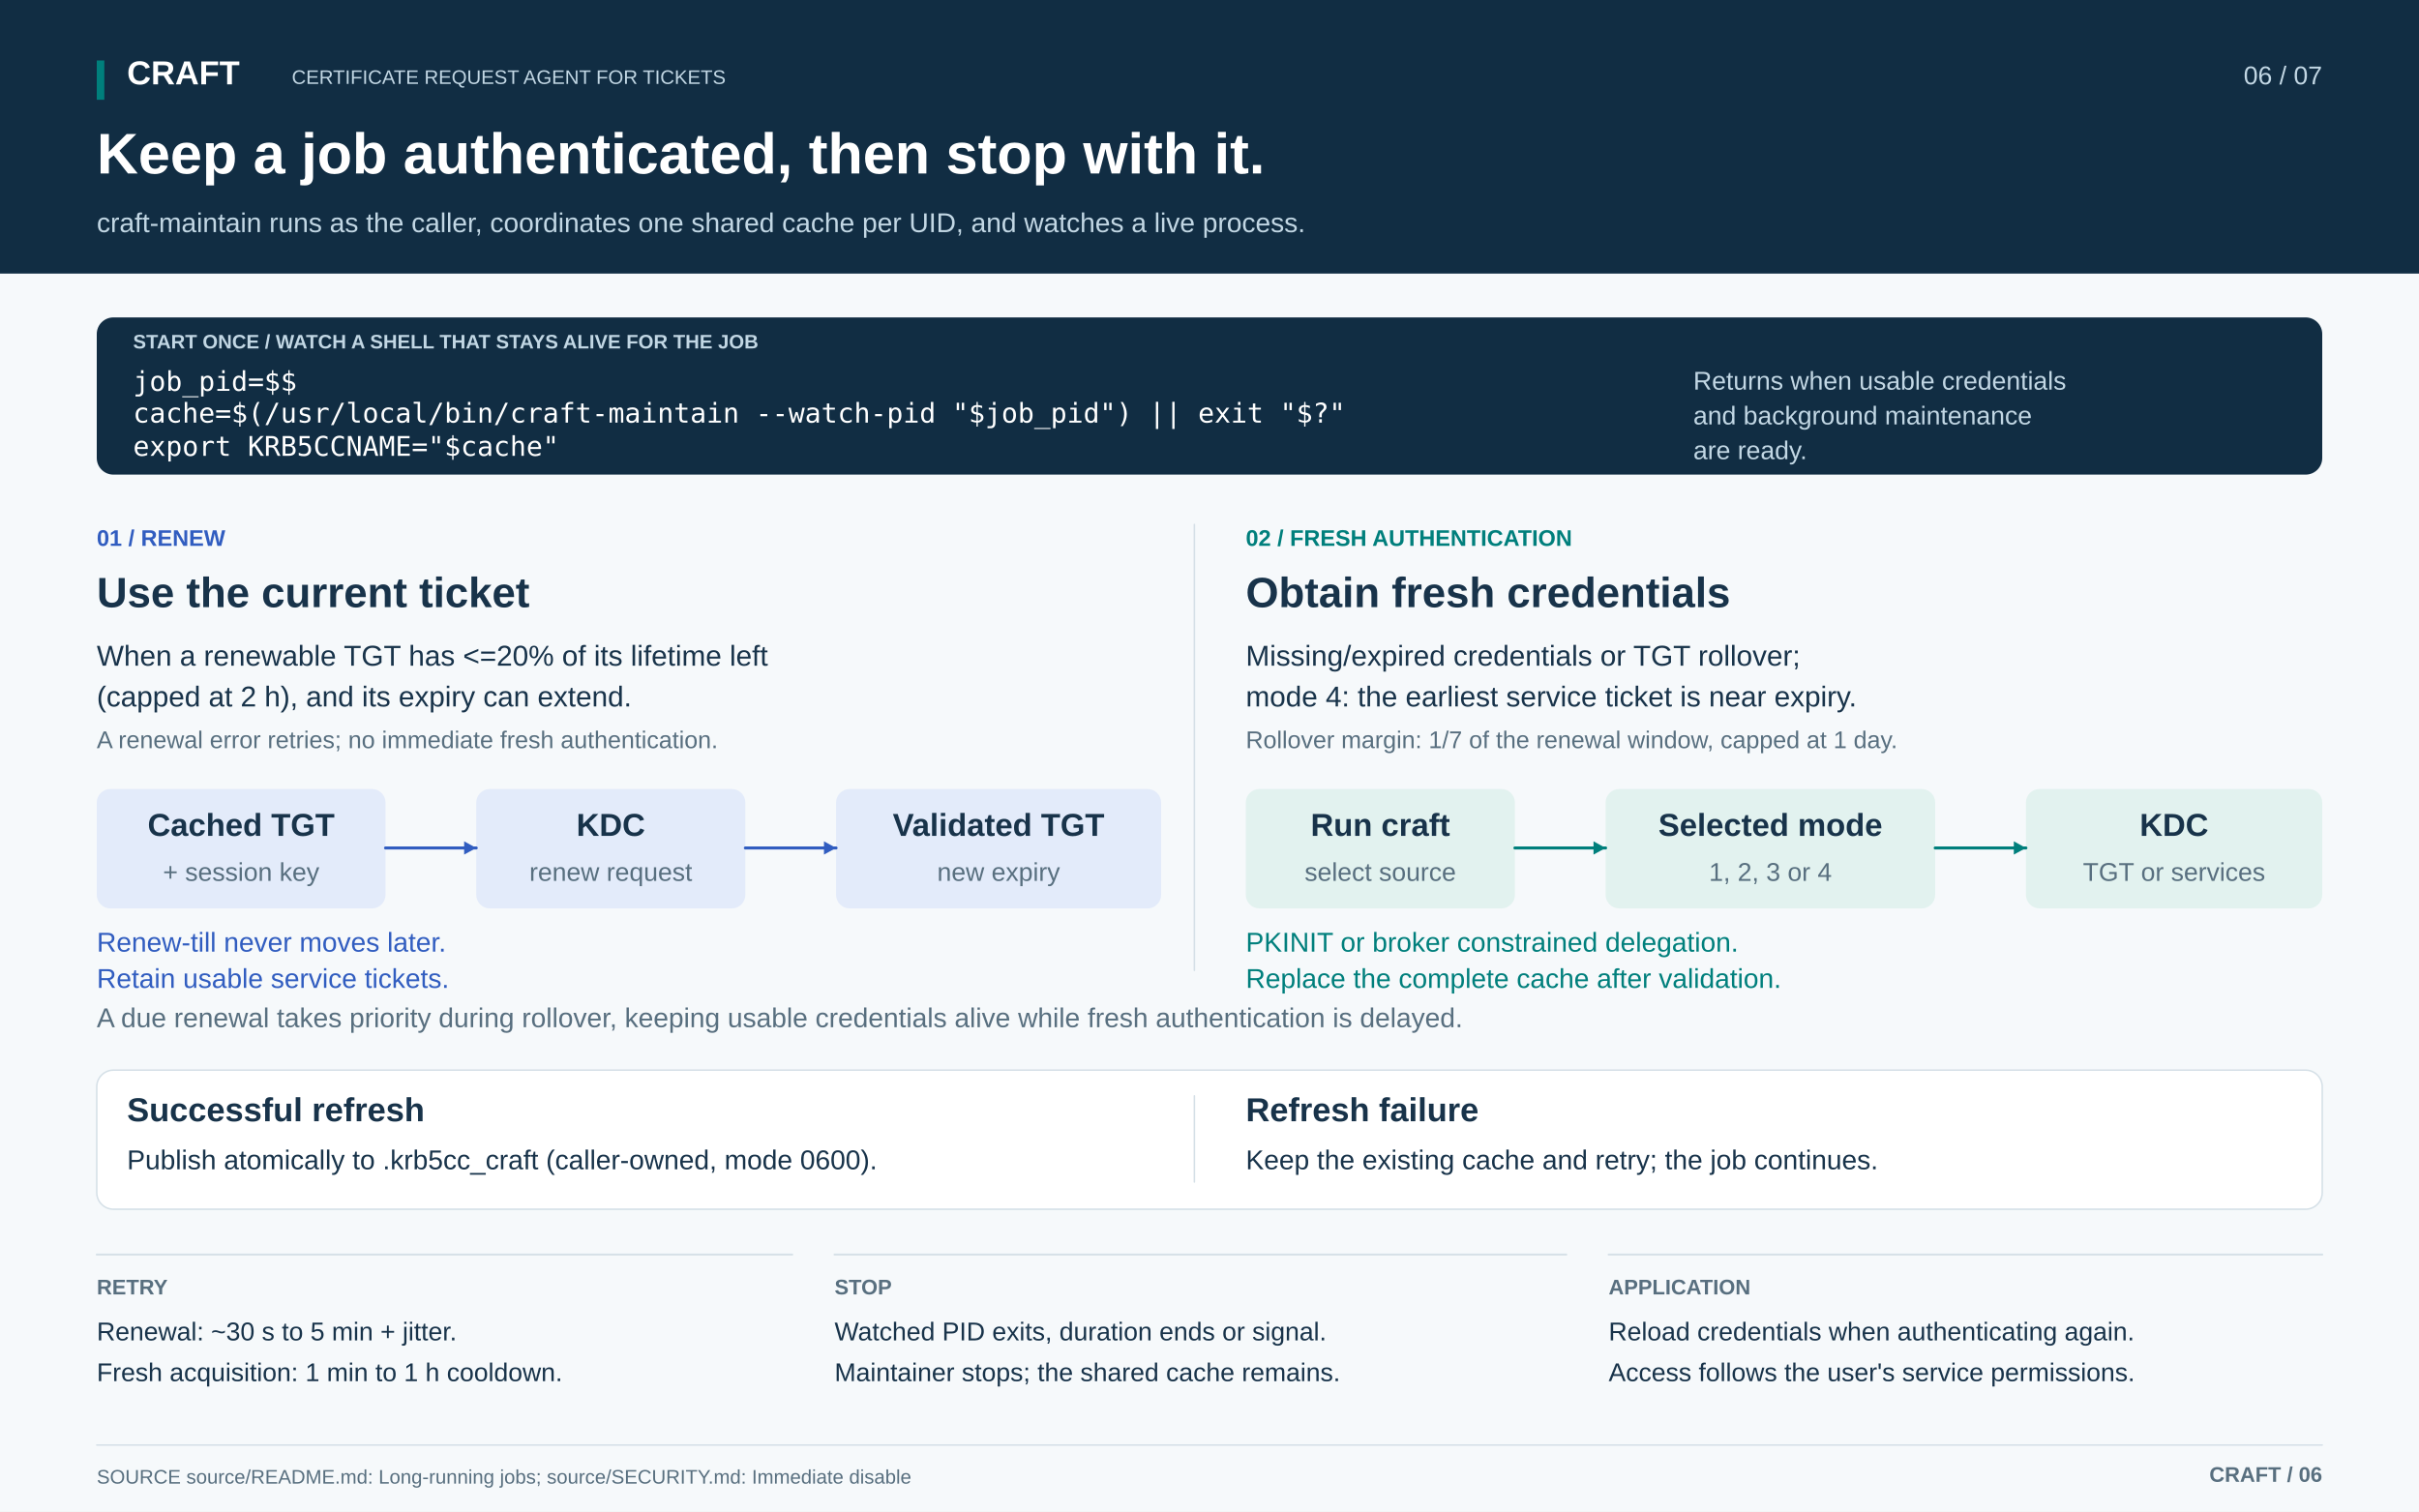
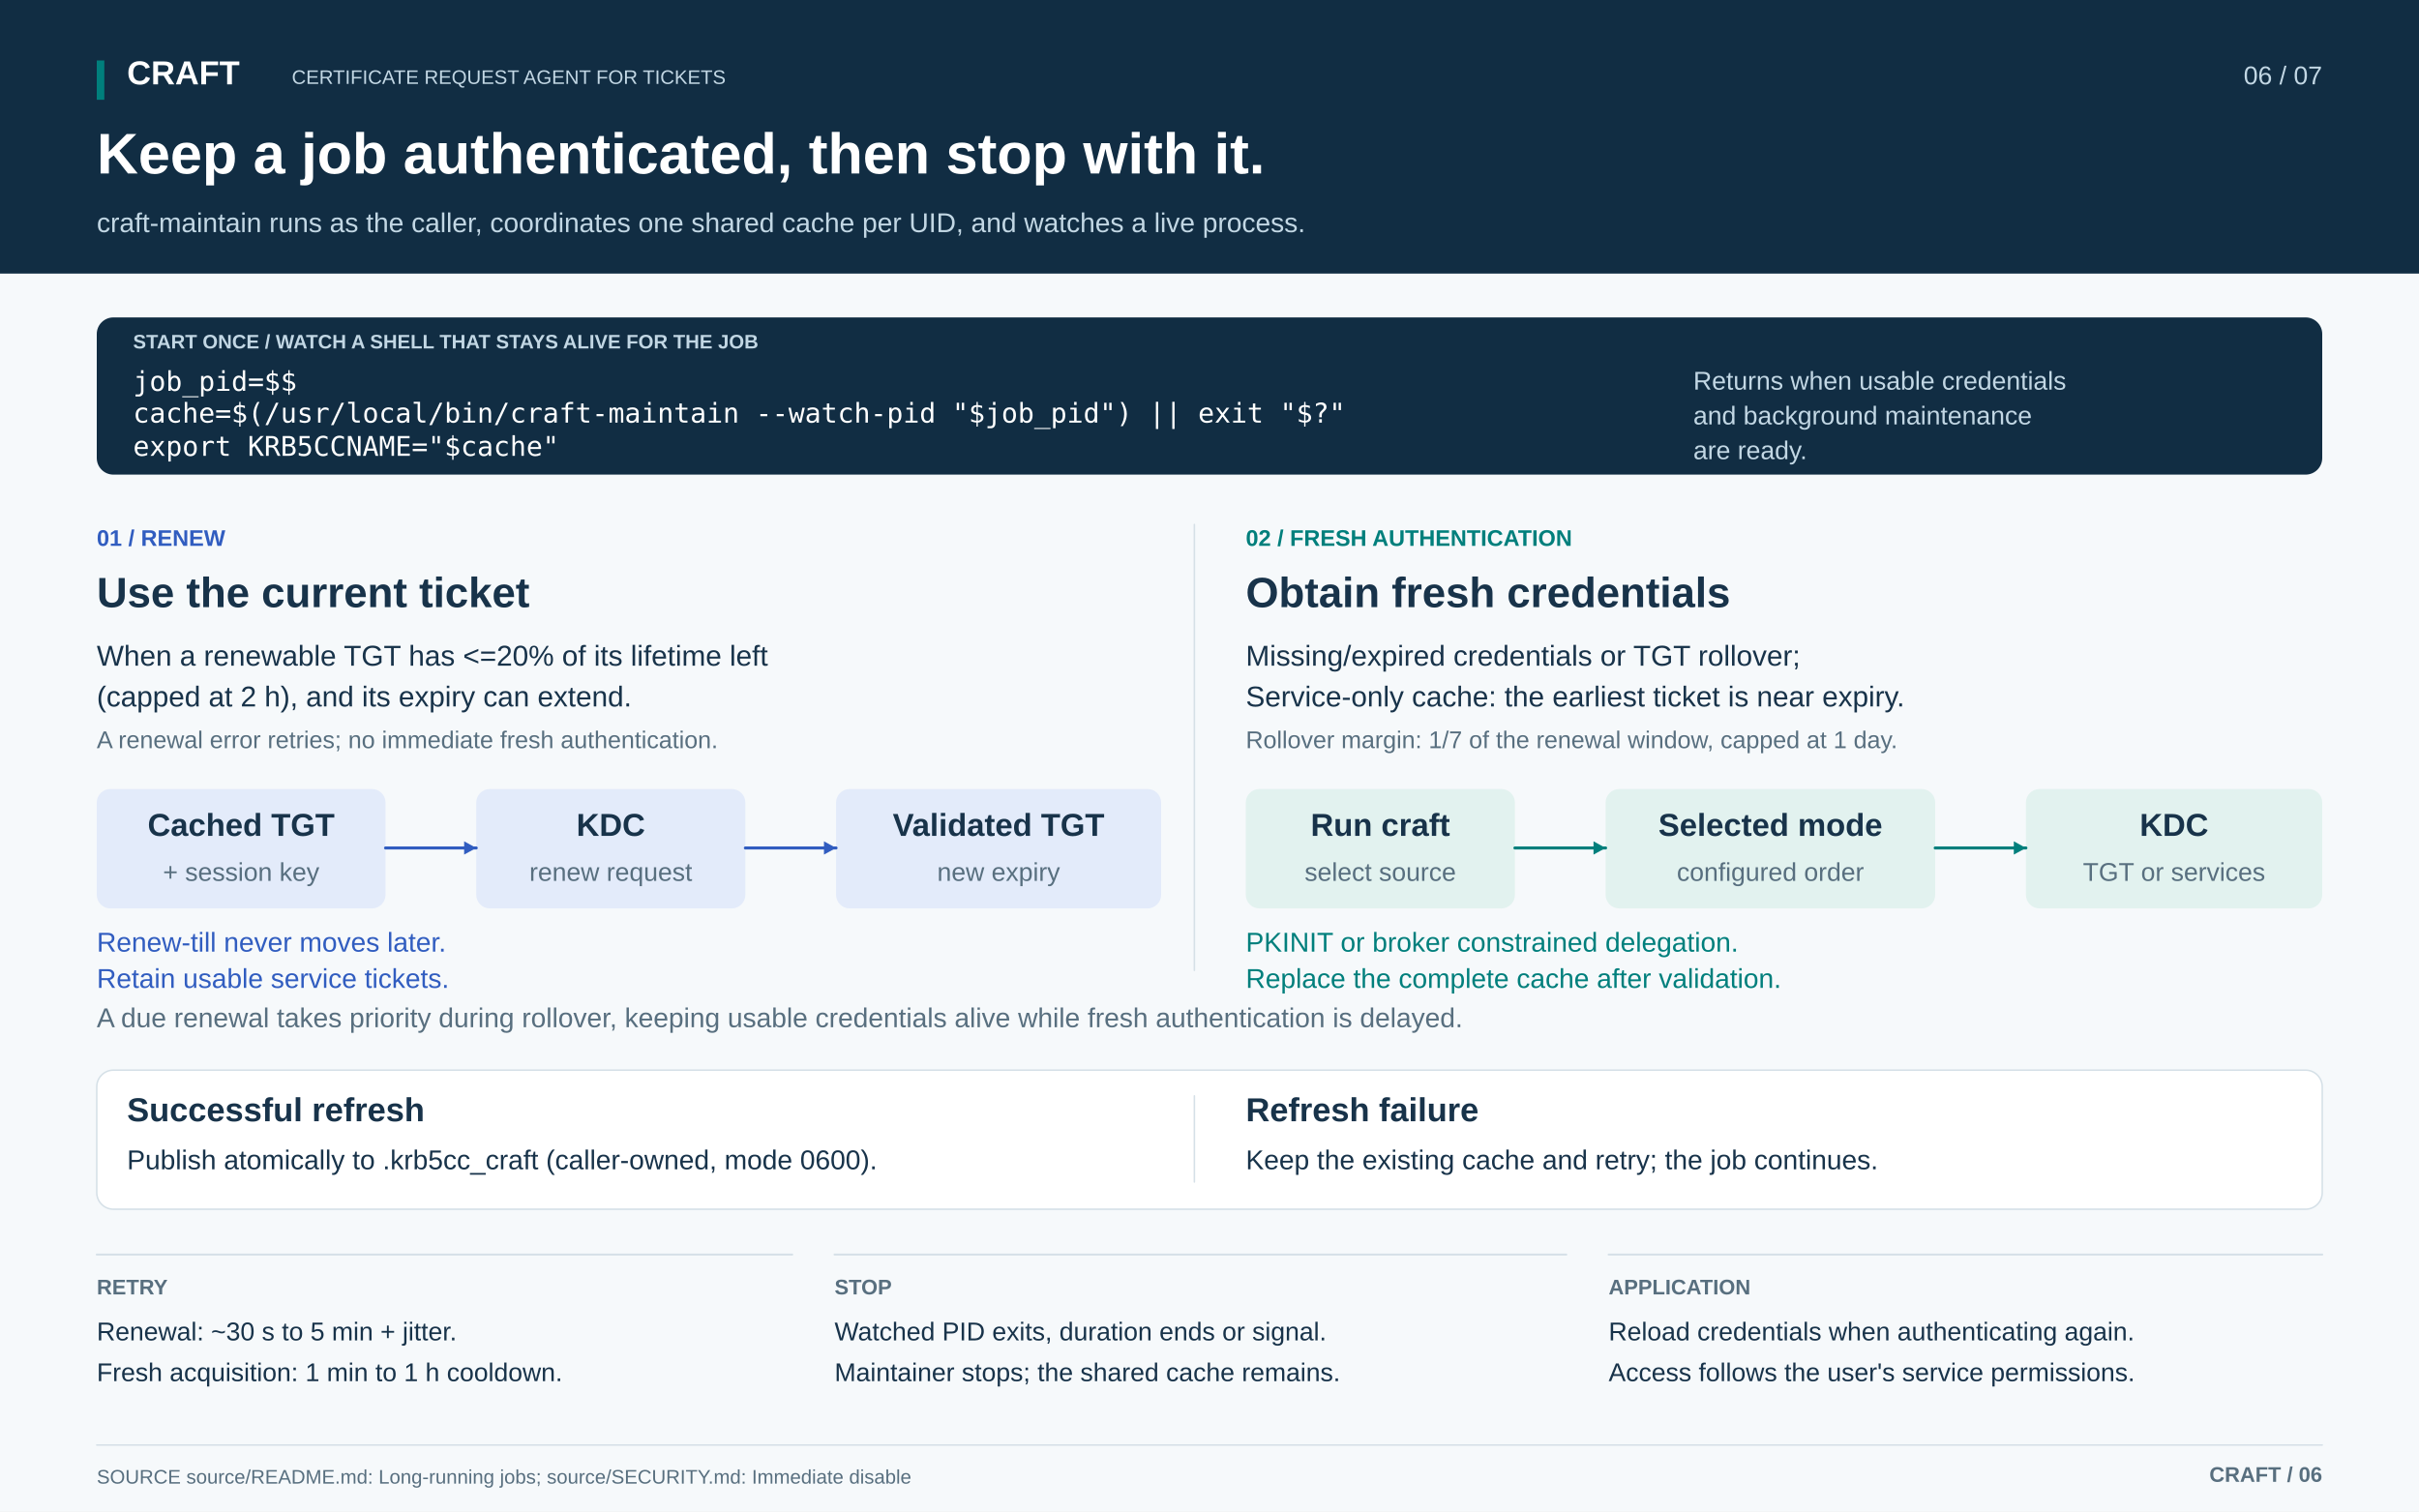
<svg xmlns="http://www.w3.org/2000/svg" width="1600" height="1000" viewBox="0 0 1600 1000" role="img" aria-labelledby="06-job-maintenance-title 06-job-maintenance-desc">
  <rect x="0" y="0" width="1600" height="1000" rx="0" fill="#F6F9FB" stroke="none" stroke-width="1" />
  <rect x="0" y="0" width="1600" height="181" rx="0" fill="#112D43" stroke="none" stroke-width="1" />
  <rect x="64" y="40" width="5" height="26" rx="0" fill="#007F7C" stroke="none" stroke-width="1" />
  <text x="84" y="55.82" font-size="22" font-family="'Segoe UI', Arial, sans-serif" fill="#FFFFFF" font-weight="600" text-anchor="start">CRAFT</text>
  <text x="193" y="55.53" font-size="13" font-family="'Segoe UI', Arial, sans-serif" fill="#C2D7E4" font-weight="400" text-anchor="start">CERTIFICATE REQUEST AGENT FOR TICKETS</text>
  <text x="1536" y="55.77" font-size="17" font-family="'Segoe UI', Arial, sans-serif" fill="#C2D7E4" font-weight="400" text-anchor="end">06 / 07</text>
  <text x="64" y="114.78" font-size="38" font-family="'Segoe UI', Arial, sans-serif" fill="#FFFFFF" font-weight="600" text-anchor="start">Keep a job authenticated, then stop with it.</text>
  <text x="64" y="153.58" font-size="18" font-family="'Segoe UI', Arial, sans-serif" fill="#C2D7E4" font-weight="400" text-anchor="start">craft-maintain runs as the caller, coordinates one shared cache per UID, and watches a live process.</text>
  <rect x="64" y="210" width="1472" height="104" rx="11" fill="#112D43" stroke="none" stroke-width="1" />
  <text x="88" y="230.53" font-size="13" font-family="'Segoe UI', Arial, sans-serif" fill="#C2D7E4" font-weight="600" text-anchor="start">START ONCE / WATCH A SHELL THAT STAYS ALIVE FOR THE JOB</text>
  <text x="88" y="258.58" font-size="18" font-family="Consolas, 'DejaVu Sans Mono', monospace" fill="#FFFFFF" font-weight="400" text-anchor="start">job_pid=$$</text>
  <text x="88" y="279.58" font-size="18" font-family="Consolas, 'DejaVu Sans Mono', monospace" fill="#FFFFFF" font-weight="400" text-anchor="start">cache=$(/usr/local/bin/craft-maintain --watch-pid "$job_pid") || exit "$?"</text>
  <text x="88" y="301.58" font-size="18" font-family="Consolas, 'DejaVu Sans Mono', monospace" fill="#FFFFFF" font-weight="400" text-anchor="start">export KRB5CCNAME="$cache"</text>
  <text x="1120" y="257.77" font-size="17" font-family="'Segoe UI', Arial, sans-serif" fill="#C2D7E4" font-weight="400" text-anchor="start">Returns when usable credentials</text>
  <text x="1120" y="280.77" font-size="17" font-family="'Segoe UI', Arial, sans-serif" fill="#C2D7E4" font-weight="400" text-anchor="start">and background maintenance</text>
  <text x="1120" y="303.77" font-size="17" font-family="'Segoe UI', Arial, sans-serif" fill="#C2D7E4" font-weight="400" text-anchor="start">are ready.</text>
  <text x="64" y="361.15" font-size="15" font-family="'Segoe UI', Arial, sans-serif" fill="#315DC0" font-weight="600" text-anchor="start">01 / RENEW</text>
  <text x="64" y="401.68" font-size="28" font-family="'Segoe UI', Arial, sans-serif" fill="#18334A" font-weight="600" text-anchor="start">Use the current ticket</text>
  <text x="64" y="440.39" font-size="19" font-family="'Segoe UI', Arial, sans-serif" fill="#18334A" font-weight="400" text-anchor="start">When a renewable TGT has &lt;=20% of its lifetime left</text>
  <text x="64" y="467.39" font-size="19" font-family="'Segoe UI', Arial, sans-serif" fill="#18334A" font-weight="400" text-anchor="start">(capped at 2 h), and its expiry can extend.</text>
  <text x="64" y="494.96" font-size="16" font-family="'Segoe UI', Arial, sans-serif" fill="#586F7F" font-weight="400" text-anchor="start">A renewal error retries; no immediate fresh authentication.</text>
  <polyline points="790,347 790,642" fill="none" stroke="#D5E0E7" stroke-width="1" stroke-linecap="round" stroke-linejoin="round" />
  <text x="824" y="361.15" font-size="15" font-family="'Segoe UI', Arial, sans-serif" fill="#007F7C" font-weight="600" text-anchor="start">02 / FRESH AUTHENTICATION</text>
  <text x="824" y="401.68" font-size="28" font-family="'Segoe UI', Arial, sans-serif" fill="#18334A" font-weight="600" text-anchor="start">Obtain fresh credentials</text>
  <text x="824" y="440.39" font-size="19" font-family="'Segoe UI', Arial, sans-serif" fill="#18334A" font-weight="400" text-anchor="start">Missing/expired credentials or TGT rollover;</text>
-   <text x="824" y="467.39" font-size="19" font-family="'Segoe UI', Arial, sans-serif" fill="#18334A" font-weight="400" text-anchor="start">mode 4: the earliest service ticket is near expiry.</text>
+   <text x="824" y="467.39" font-size="19" font-family="'Segoe UI', Arial, sans-serif" fill="#18334A" font-weight="400" text-anchor="start">Service-only cache: the earliest ticket is near expiry.</text>
  <text x="824" y="494.96" font-size="16" font-family="'Segoe UI', Arial, sans-serif" fill="#586F7F" font-weight="400" text-anchor="start">Rollover margin: 1/7 of the renewal window, capped at 1 day.</text>
  <rect x="64" y="522" width="191" height="79" rx="9" fill="#E3EBFA" stroke="none" stroke-width="1" />
  <text x="159.5" y="553.01" font-size="21" font-family="'Segoe UI', Arial, sans-serif" fill="#18334A" font-weight="600" text-anchor="middle">Cached TGT</text>
  <text x="159.5" y="582.77" font-size="17" font-family="'Segoe UI', Arial, sans-serif" fill="#586F7F" font-weight="400" text-anchor="middle">+ session key</text>
  <rect x="315" y="522" width="178" height="79" rx="9" fill="#E3EBFA" stroke="none" stroke-width="1" />
  <text x="404.0" y="553.01" font-size="21" font-family="'Segoe UI', Arial, sans-serif" fill="#18334A" font-weight="600" text-anchor="middle">KDC</text>
  <text x="404.0" y="582.77" font-size="17" font-family="'Segoe UI', Arial, sans-serif" fill="#586F7F" font-weight="400" text-anchor="middle">renew request</text>
  <rect x="553" y="522" width="215" height="79" rx="9" fill="#E3EBFA" stroke="none" stroke-width="1" />
  <text x="660.5" y="553.01" font-size="21" font-family="'Segoe UI', Arial, sans-serif" fill="#18334A" font-weight="600" text-anchor="middle">Validated TGT</text>
  <text x="660.5" y="582.77" font-size="17" font-family="'Segoe UI', Arial, sans-serif" fill="#586F7F" font-weight="400" text-anchor="middle">new expiry</text>
  <polyline points="255,561 315,561" fill="none" stroke="#315DC0" stroke-width="2" stroke-linecap="round" stroke-linejoin="round" />
  <polygon points="315,561 307.0,556.6 307.0,565.4" fill="#315DC0" />
  <polyline points="493,561 553,561" fill="none" stroke="#315DC0" stroke-width="2" stroke-linecap="round" stroke-linejoin="round" />
  <polygon points="553,561 545.0,556.6 545.0,565.4" fill="#315DC0" />
  <text x="64" y="629.58" font-size="18" font-family="'Segoe UI', Arial, sans-serif" fill="#315DC0" font-weight="400" text-anchor="start">Renew-till never moves later.</text>
  <text x="64" y="653.58" font-size="18" font-family="'Segoe UI', Arial, sans-serif" fill="#315DC0" font-weight="400" text-anchor="start">Retain usable service tickets.</text>
  <rect x="824" y="522" width="178" height="79" rx="9" fill="#E2F2EF" stroke="none" stroke-width="1" />
  <text x="913.0" y="553.01" font-size="21" font-family="'Segoe UI', Arial, sans-serif" fill="#18334A" font-weight="600" text-anchor="middle">Run craft</text>
  <text x="913.0" y="582.77" font-size="17" font-family="'Segoe UI', Arial, sans-serif" fill="#586F7F" font-weight="400" text-anchor="middle">select source</text>
  <rect x="1062" y="522" width="218" height="79" rx="9" fill="#E2F2EF" stroke="none" stroke-width="1" />
  <text x="1171.0" y="553.01" font-size="21" font-family="'Segoe UI', Arial, sans-serif" fill="#18334A" font-weight="600" text-anchor="middle">Selected mode</text>
-   <text x="1171.0" y="582.77" font-size="17" font-family="'Segoe UI', Arial, sans-serif" fill="#586F7F" font-weight="400" text-anchor="middle">1, 2, 3 or 4</text>
+   <text x="1171.0" y="582.77" font-size="17" font-family="'Segoe UI', Arial, sans-serif" fill="#586F7F" font-weight="400" text-anchor="middle">configured order</text>
  <rect x="1340" y="522" width="196" height="79" rx="9" fill="#E2F2EF" stroke="none" stroke-width="1" />
  <text x="1438.0" y="553.01" font-size="21" font-family="'Segoe UI', Arial, sans-serif" fill="#18334A" font-weight="600" text-anchor="middle">KDC</text>
  <text x="1438.0" y="582.77" font-size="17" font-family="'Segoe UI', Arial, sans-serif" fill="#586F7F" font-weight="400" text-anchor="middle">TGT or services</text>
  <polyline points="1002,561 1062,561" fill="none" stroke="#007F7C" stroke-width="2" stroke-linecap="round" stroke-linejoin="round" />
  <polygon points="1062,561 1054.0,556.6 1054.0,565.4" fill="#007F7C" />
  <polyline points="1280,561 1340,561" fill="none" stroke="#007F7C" stroke-width="2" stroke-linecap="round" stroke-linejoin="round" />
  <polygon points="1340,561 1332.0,556.6 1332.0,565.4" fill="#007F7C" />
  <text x="824" y="629.58" font-size="18" font-family="'Segoe UI', Arial, sans-serif" fill="#007F7C" font-weight="400" text-anchor="start">PKINIT or broker constrained delegation.</text>
  <text x="824" y="653.58" font-size="18" font-family="'Segoe UI', Arial, sans-serif" fill="#007F7C" font-weight="400" text-anchor="start">Replace the complete cache after validation.</text>
  <text x="64" y="679.58" font-size="18" font-family="'Segoe UI', Arial, sans-serif" fill="#586F7F" font-weight="400" text-anchor="start">A due renewal takes priority during rollover, keeping usable credentials alive while fresh authentication is delayed.</text>
  <rect x="64" y="708" width="1472" height="92" rx="11" fill="#FFFFFF" stroke="#D5E0E7" stroke-width="1" />
  <text x="84" y="741.82" font-size="22" font-family="'Segoe UI', Arial, sans-serif" fill="#18334A" font-weight="600" text-anchor="start">Successful refresh</text>
  <text x="84" y="773.58" font-size="18" font-family="'Segoe UI', Arial, sans-serif" fill="#18334A" font-weight="400" text-anchor="start">Publish atomically to .krb5cc_craft (caller-owned, mode 0600).</text>
  <polyline points="790,725 790,782" fill="none" stroke="#D5E0E7" stroke-width="1" stroke-linecap="round" stroke-linejoin="round" />
  <text x="824" y="741.82" font-size="22" font-family="'Segoe UI', Arial, sans-serif" fill="#18334A" font-weight="600" text-anchor="start">Refresh failure</text>
  <text x="824" y="773.58" font-size="18" font-family="'Segoe UI', Arial, sans-serif" fill="#18334A" font-weight="400" text-anchor="start">Keep the existing cache and retry; the job continues.</text>
  <polyline points="64,830 524,830" fill="none" stroke="#D5E0E7" stroke-width="1.3" stroke-linecap="round" stroke-linejoin="round" />
  <text x="64" y="856.34" font-size="14" font-family="'Segoe UI', Arial, sans-serif" fill="#586F7F" font-weight="600" text-anchor="start">RETRY</text>
  <text x="64" y="886.77" font-size="17" font-family="'Segoe UI', Arial, sans-serif" fill="#18334A" font-weight="400" text-anchor="start">Renewal: ~30 s to 5 min + jitter.</text>
  <text x="64" y="913.77" font-size="17" font-family="'Segoe UI', Arial, sans-serif" fill="#18334A" font-weight="400" text-anchor="start">Fresh acquisition: 1 min to 1 h cooldown.</text>
  <polyline points="552,830 1036,830" fill="none" stroke="#D5E0E7" stroke-width="1.3" stroke-linecap="round" stroke-linejoin="round" />
  <text x="552" y="856.34" font-size="14" font-family="'Segoe UI', Arial, sans-serif" fill="#586F7F" font-weight="600" text-anchor="start">STOP</text>
  <text x="552" y="886.77" font-size="17" font-family="'Segoe UI', Arial, sans-serif" fill="#18334A" font-weight="400" text-anchor="start">Watched PID exits, duration ends or signal.</text>
  <text x="552" y="913.77" font-size="17" font-family="'Segoe UI', Arial, sans-serif" fill="#18334A" font-weight="400" text-anchor="start">Maintainer stops; the shared cache remains.</text>
  <polyline points="1064,830 1536,830" fill="none" stroke="#D5E0E7" stroke-width="1.3" stroke-linecap="round" stroke-linejoin="round" />
  <text x="1064" y="856.34" font-size="14" font-family="'Segoe UI', Arial, sans-serif" fill="#586F7F" font-weight="600" text-anchor="start">APPLICATION</text>
  <text x="1064" y="886.77" font-size="17" font-family="'Segoe UI', Arial, sans-serif" fill="#18334A" font-weight="400" text-anchor="start">Reload credentials when authenticating again.</text>
  <text x="1064" y="913.77" font-size="17" font-family="'Segoe UI', Arial, sans-serif" fill="#18334A" font-weight="400" text-anchor="start">Access follows the user's service permissions.</text>
  <polyline points="64,956 1536,956" fill="none" stroke="#D5E0E7" stroke-width="1" stroke-linecap="round" stroke-linejoin="round" />
  <text x="64" y="981.53" font-size="13" font-family="'Segoe UI', Arial, sans-serif" fill="#586F7F" font-weight="400" text-anchor="start">SOURCE  source/README.md: Long-running jobs; source/SECURITY.md: Immediate disable</text>
  <text x="1536" y="980.34" font-size="14" font-family="'Segoe UI', Arial, sans-serif" fill="#586F7F" font-weight="600" text-anchor="end">CRAFT  /  06</text>
</svg>
